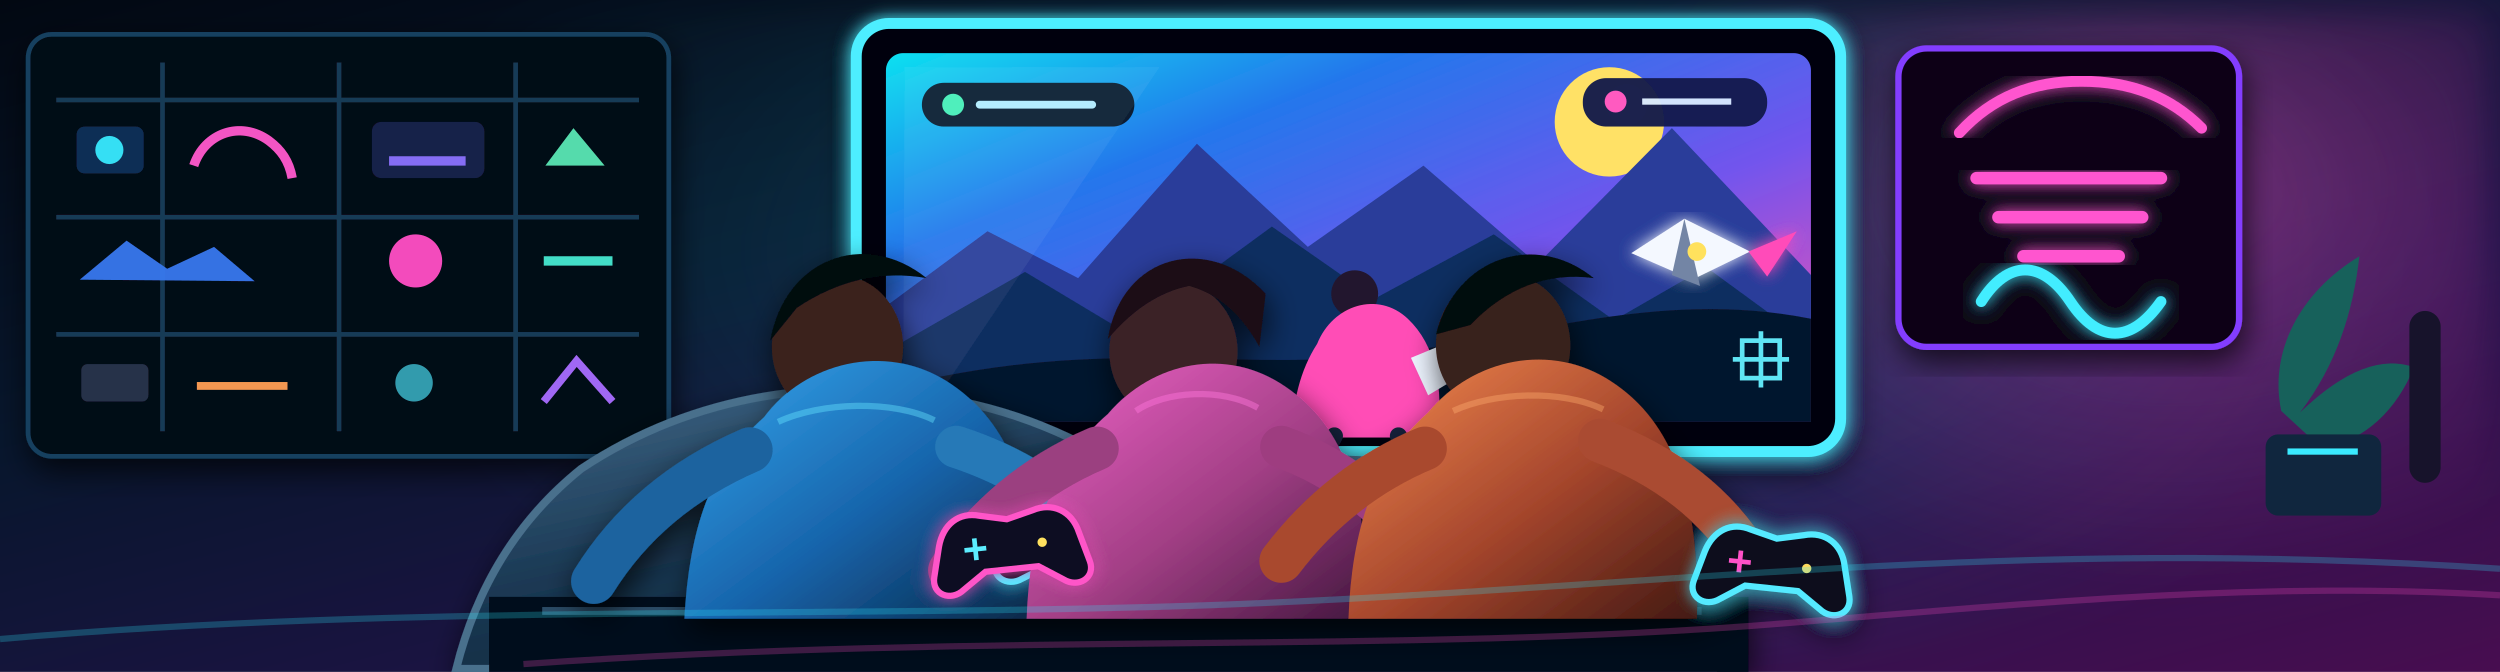
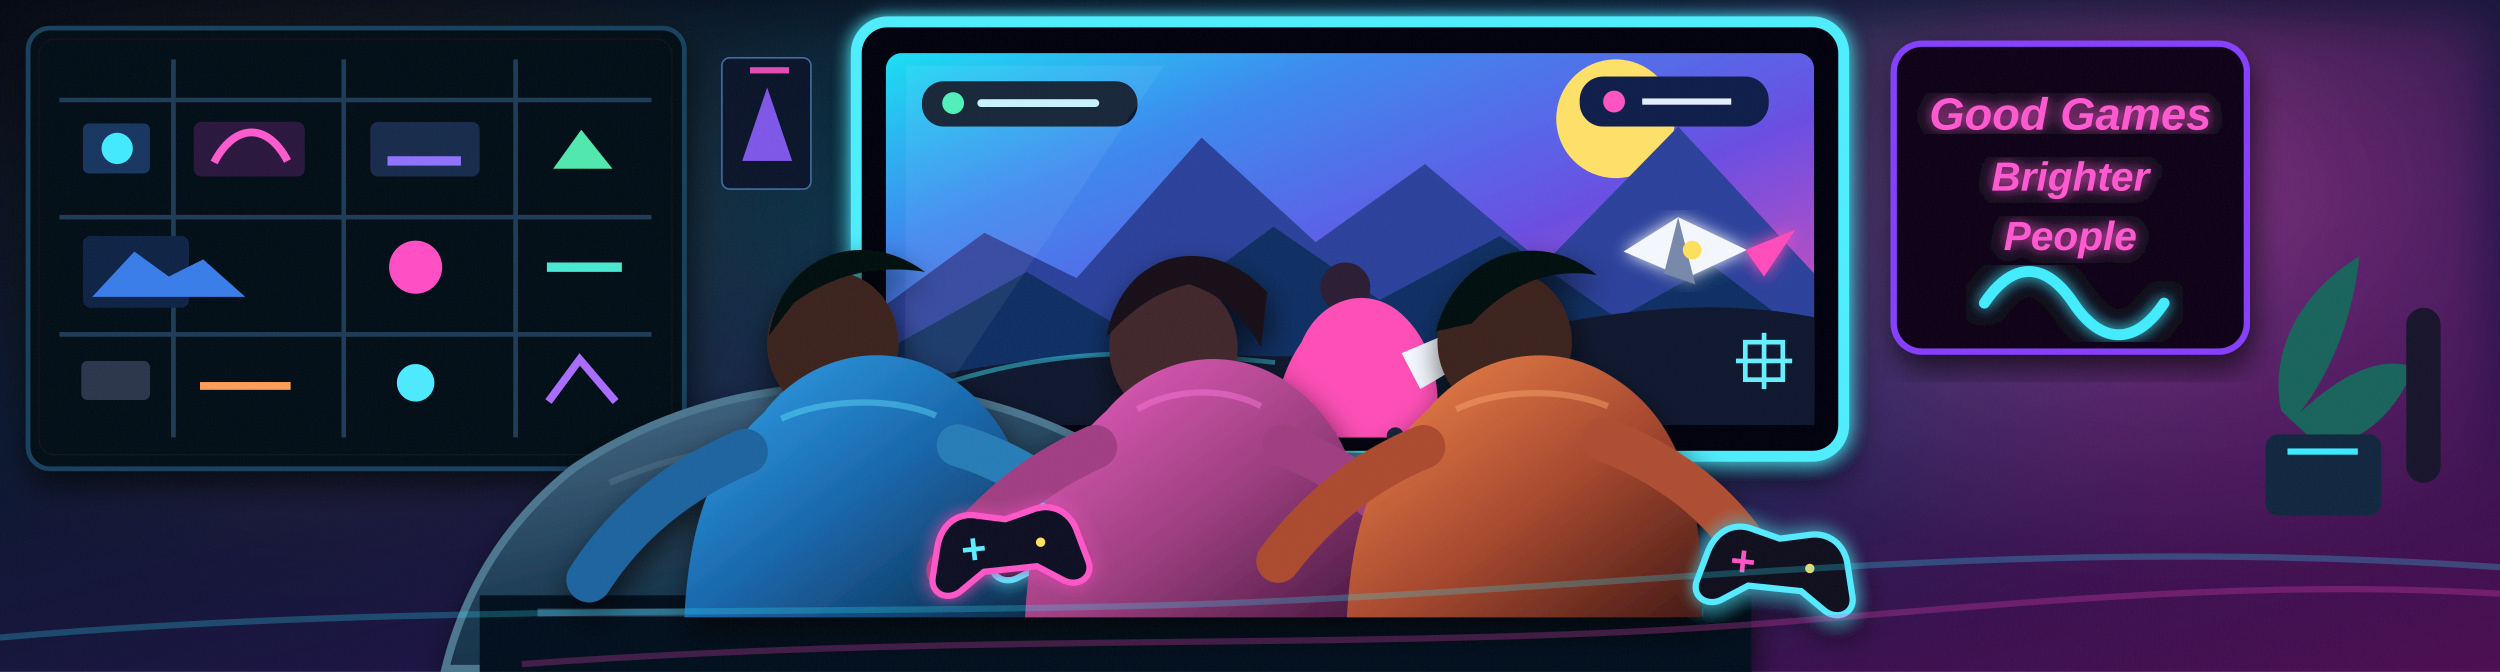
<svg xmlns="http://www.w3.org/2000/svg" viewBox="0 0 1600 430" role="img" aria-labelledby="t d">
  <defs>
    <linearGradient id="wall" x2="1" y2="1">
-       <stop stop-color="#020812" />
-       <stop offset=".33" stop-color="#07162c" />
-       <stop offset=".68" stop-color="#211349" />
-       <stop offset="1" stop-color="#480d50" />
+       <stop stop-color="#020711" />
+       <stop offset=".32" stop-color="#07152c" />
+       <stop offset=".68" stop-color="#211149" />
+       <stop offset="1" stop-color="#4b0c50" />
    </linearGradient>
    <linearGradient id="screen" x2="1" y2="1">
-       <stop stop-color="#0fe0f0" />
-       <stop offset=".28" stop-color="#2477ec" />
-       <stop offset=".62" stop-color="#7354ed" />
-       <stop offset="1" stop-color="#ff50ad" />
+       <stop stop-color="#19dff4" />
+       <stop offset=".25" stop-color="#3b8af0" />
+       <stop offset=".58" stop-color="#684ee3" />
+       <stop offset="1" stop-color="#f94eab" />
    </linearGradient>
    <linearGradient id="sofa" y2="1">
-       <stop stop-color="#426b8b" />
-       <stop offset=".38" stop-color="#1a3853" />
-       <stop offset="1" stop-color="#07101d" />
+       <stop stop-color="#4b7190" />
+       <stop offset=".42" stop-color="#193850" />
+       <stop offset="1" stop-color="#060e1b" />
    </linearGradient>
-     <linearGradient id="blue" x2="1" y2="1">
-       <stop stop-color="#36a7ef" />
-       <stop offset=".55" stop-color="#1764ab" />
-       <stop offset="1" stop-color="#092847" />
+     <linearGradient id="hoodBlue" x2="1" y2="1">
+       <stop stop-color="#31a5ed" />
+       <stop offset=".5" stop-color="#1767ad" />
+       <stop offset="1" stop-color="#082846" />
    </linearGradient>
-     <linearGradient id="pink" x2="1" y2="1">
-       <stop stop-color="#ef62c8" />
-       <stop offset=".55" stop-color="#a23f85" />
-       <stop offset="1" stop-color="#43173f" />
+     <linearGradient id="hoodPink" x2="1" y2="1">
+       <stop stop-color="#ee5fc4" />
+       <stop offset=".55" stop-color="#9e3d80" />
+       <stop offset="1" stop-color="#45163e" />
    </linearGradient>
-     <linearGradient id="orange" x2="1" y2="1">
-       <stop stop-color="#f58a50" />
-       <stop offset=".55" stop-color="#a4452c" />
-       <stop offset="1" stop-color="#431913" />
+     <linearGradient id="hoodOrange" x2="1" y2="1">
+       <stop stop-color="#f5894a" />
+       <stop offset=".55" stop-color="#a7472d" />
+       <stop offset="1" stop-color="#431713" />
    </linearGradient>
    <radialGradient id="cyan">
-       <stop stop-color="#28efff" stop-opacity=".78" />
-       <stop offset="1" stop-color="#28efff" stop-opacity="0" />
+       <stop stop-color="#2beeff" stop-opacity=".85" />
+       <stop offset="1" stop-color="#2beeff" stop-opacity="0" />
    </radialGradient>
    <radialGradient id="mag">
-       <stop stop-color="#ff49c3" stop-opacity=".7" />
-       <stop offset="1" stop-color="#ff49c3" stop-opacity="0" />
+       <stop stop-color="#ff48c3" stop-opacity=".78" />
+       <stop offset="1" stop-color="#ff48c3" stop-opacity="0" />
    </radialGradient>
-     <filter id="g">
+     <radialGradient id="warm">
+       <stop stop-color="#ff9a56" stop-opacity=".42" />
+       <stop offset="1" stop-color="#ff9a56" stop-opacity="0" />
+     </radialGradient>
+     <filter id="glow">
      <feGaussianBlur stdDeviation="5" result="b" />
      <feMerge>
        <feMergeNode in="b" />
        <feMergeNode in="SourceGraphic" />
      </feMerge>
    </filter>
-     <filter id="s">
-       <feDropShadow dy="8" stdDeviation="10" flood-color="#000" flood-opacity=".72" />
+     <filter id="shadow">
+       <feDropShadow dy="9" stdDeviation="10" flood-color="#000" flood-opacity=".7" />
    </filter>
    <filter id="soft">
-       <feGaussianBlur stdDeviation="18" />
+       <feGaussianBlur stdDeviation="22" />
+     </filter>
+     <filter id="grain">
+       <feTurbulence type="fractalNoise" baseFrequency=".78" numOctaves="3" seed="23" />
+       <feColorMatrix type="saturate" values="0" />
+       <feComponentTransfer>
+         <feFuncA type="table" tableValues="0 .065" />
+       </feComponentTransfer>
    </filter>
  </defs>
  <rect width="1600" height="430" fill="url(#wall)" />
-   <ellipse cx="900" cy="160" rx="660" ry="310" fill="url(#cyan)" opacity=".25" filter="url(#soft)" />
-   <ellipse cx="1390" cy="120" rx="360" ry="260" fill="url(#mag)" opacity=".54" filter="url(#soft)" />
-   <g filter="url(#s)">
-     <rect x="18" y="22" width="410" height="270" rx="15" fill="#030914" stroke="#16415f" stroke-width="3" />
-     <path d="M36 64h373M36 139h373M36 214h373M104 40v236M217 40v236M330 40v236" stroke="#193b57" stroke-width="3" />
-     <path d="M36 60h373" stroke="#31eaff" stroke-width="5" filter="url(#g)" />
-     <path d="M408 42v233" stroke="#ff4bc5" stroke-width="5" filter="url(#g)" />
-     <g opacity=".95">
-       <rect x="49" y="81" width="43" height="30" rx="5" fill="#122f57" />
-       <circle cx="70" cy="96" r="9" fill="#39eaff" />
-       <path d="M124 106c7-21 30-29 48-16 8 6 13 13 15 24" fill="none" stroke="#ff58cd" stroke-width="6" />
-       <rect x="238" y="78" width="72" height="36" rx="6" fill="#19224a" />
-       <path d="M249 103h49" stroke="#8c72ff" stroke-width="6" />
-       <path d="M349 106l18-24 20 24z" fill="#58e6b3" />
-       <path d="M51 179l30-25 26 18 30-14 26 22z" fill="#3778ed" />
-       <circle cx="266" cy="167" r="17" fill="#ff4fc4" />
-       <path d="M348 167h44" stroke="#45e8d0" stroke-width="6" />
-       <rect x="52" y="233" width="43" height="24" rx="4" fill="#27334b" />
-       <path d="M126 247h58" stroke="#ff9e54" stroke-width="5" />
-       <circle cx="265" cy="245" r="12" fill="#4ceaff" opacity=".68" />
-       <path d="M348 257l21-26 23 26" fill="none" stroke="#a86dff" stroke-width="5" />
+   <ellipse cx="860" cy="145" rx="650" ry="300" fill="url(#cyan)" opacity=".28" filter="url(#soft)" />
+   <ellipse cx="1390" cy="120" rx="370" ry="260" fill="url(#mag)" opacity=".55" filter="url(#soft)" />
+   <ellipse cx="220" cy="145" rx="300" ry="230" fill="url(#warm)" opacity=".3" filter="url(#soft)" />
+   <g filter="url(#shadow)">
+     <rect x="18" y="18" width="420" height="282" rx="14" fill="#030812" stroke="#16405d" stroke-width="3" />
+     <path d="M38 64h379M38 139h379M38 214h379M111 38v242M220 38v242M330 38v242" stroke="#1b3b56" stroke-width="3" />
+     <path d="M39 60h378" stroke="#2ceaff" stroke-width="6" filter="url(#glow)" />
+     <path d="M414 39v236" stroke="#ff4ac4" stroke-width="6" filter="url(#glow)" />
+     <g>
+       <rect x="53" y="79" width="43" height="32" rx="4" fill="#18365f" />
+       <circle cx="75" cy="95" r="10" fill="#42eaff" />
+       <rect x="124" y="78" width="71" height="35" rx="5" fill="#2a183d" />
+       <path d="M137 104c13-25 34-26 47-1" fill="none" stroke="#ff59cf" stroke-width="5" />
+       <rect x="237" y="78" width="70" height="35" rx="5" fill="#19294c" />
+       <path d="M248 103h47" stroke="#8f72ff" stroke-width="6" />
+       <path d="M354 108l18-25 20 25z" fill="#4fe8ad" />
+       <rect x="53" y="151" width="68" height="46" rx="5" fill="#102444" />
+       <path d="M59 190l27-29 22 16 22-11 27 24z" fill="#397ce9" />
+       <circle cx="266" cy="171" r="17" fill="#ff4ec4" />
+       <path d="M350 171h48" stroke="#47e9d2" stroke-width="6" />
+       <rect x="52" y="231" width="44" height="25" rx="4" fill="#29354b" />
+       <path d="M128 247h58" stroke="#ff9d54" stroke-width="5" />
+       <circle cx="266" cy="245" r="12" fill="#4deaff" />
+       <path d="M351 257l20-27 23 27" fill="none" stroke="#a86cff" stroke-width="5" />
    </g>
+     <rect x="25" y="25" width="405" height="266" rx="10" fill="none" stroke="#fff" stroke-opacity=".04" />
  </g>
-   <g filter="url(#s)">
-     <rect x="548" y="15" width="630" height="274" rx="21" fill="#01050c" stroke="#4deeff" stroke-width="7" filter="url(#g)" />
-     <rect x="567" y="34" width="592" height="236" rx="11" fill="url(#screen)" />
-     <circle cx="1030" cy="78" r="35" fill="#ffe166" />
-     <circle cx="1041" cy="67" r="13" fill="#fff1aa" opacity=".76" />
-     <path d="M567 196 632 148l58 30 76-86 71 66 74-52 73 63 86-87 89 94v94H567z" fill="#293d9a" />
-     <path d="M567 225 656 174l65 39 93-68 66 46 76-41 77 55 59-34 67 49v50H567z" fill="#0d2d61" />
-     <path d="M567 249c132-34 216-12 307-21 100-10 184-44 285-24v66H567z" fill="#06152d" />
-     <g transform="translate(825 166)">
-       <circle cx="42" cy="22" r="15" fill="#24172d" />
-       <path d="M18 54c10-25 39-34 58-16 18 17 23 44 19 76H2c0-22 5-43 16-60z" fill="#ff4db6" />
-       <path d="M78 63l75-31 6 13-70 42z" fill="#edf4ff" />
-       <path d="M128 35l33-10 13 13-20 13z" fill="#55efff" />
-       <path d="M29 113 13 143M70 113l19 30" stroke="#17233d" stroke-width="11" stroke-linecap="round" />
+   <g opacity=".88">
+     <rect x="462" y="37" width="57" height="84" rx="5" fill="#091126" stroke="#4c75b4" />
+     <path d="M475 103l16-47 16 47z" fill="#8e5cff" />
+     <path d="M480 45h25" stroke="#ff4fc6" stroke-width="4" />
+     <path d="M470 134v126" stroke="#6c4dff" stroke-width="7" filter="url(#glow)" />
+     <path d="M490 136v124" stroke="#ff49c3" stroke-width="4" filter="url(#glow)" />
+   </g>
+   <g filter="url(#shadow)">
+     <rect x="548" y="14" width="632" height="278" rx="20" fill="#01050c" stroke="#4deeff" stroke-width="7" filter="url(#glow)" />
+     <rect x="567" y="34" width="594" height="238" rx="10" fill="url(#screen)" />
+     <circle cx="1034" cy="76" r="38" fill="#ffe167" />
+     <circle cx="1047" cy="64" r="13" fill="#fff4b0" opacity=".8" />
+     <path d="M567 195 630 149l59 29 80-90 73 67 70-50 76 64 86-88 87 94v97H567z" fill="#2b409b" />
+     <path d="M567 224 657 174l66 39 92-68 68 47 77-41 75 53 61-34 65 49v53H567z" fill="#0d2f63" />
+     <path d="M567 248c132-35 220-14 307-22 105-10 183-43 287-23v69H567z" fill="#07172f" />
+     <path d="M597 248c88-30 158-22 219-16" fill="none" stroke="#41ecff" stroke-width="3" opacity=".45" />
+     <g transform="translate(815 164)">
+       <circle cx="46" cy="20" r="16" fill="#2b1c31" />
+       <path d="M18 55c12-29 43-37 64-18 21 19 26 48 22 79H0c1-24 6-44 18-61z" fill="#ff4eb6" />
+       <path d="M82 62l76-32 6 14-70 41z" fill="#f4f8ff" />
+       <path d="M130 34l34-10 14 13-20 14z" fill="#56efff" />
+       <path d="M35 116 17 146M78 115l19 30" stroke="#17213a" stroke-width="11" stroke-linecap="round" />
    </g>
-     <g transform="translate(1044 134)" filter="url(#g)">
-       <path d="M0 28 34 6l42 21-37 18z" fill="#f4f8ff" />
-       <path d="M34 6l10 43-18-7z" fill="#7385a5" />
-       <path d="m75 27 31-13-19 29z" fill="#ff4bb9" />
-       <circle cx="42" cy="27" r="6" fill="#ffe15d" />
+     <g transform="translate(1039 133)" filter="url(#glow)">
+       <path d="M0 28 35 6l44 21-39 18z" fill="#f5f9ff" />
+       <path d="M35 6l11 43-20-7z" fill="#7788aa" />
+       <path d="m78 27 32-13-20 30z" fill="#ff4bbb" />
+       <circle cx="44" cy="27" r="6" fill="#ffe05d" />
    </g>
-     <g opacity=".95">
-       <rect x="590" y="53" width="136" height="28" rx="14" fill="#06182a" />
-       <circle cx="610" cy="67" r="7" fill="#48f0b6" />
-       <path d="M627 67h72" stroke="#b9efff" stroke-width="5" stroke-linecap="round" />
-       <rect x="1013" y="50" width="118" height="31" rx="15" fill="#11194b" />
-       <circle cx="1034" cy="65" r="7" fill="#ff53c2" />
-       <path d="M1051 65h57" stroke="#d8e9ff" stroke-width="4" />
-       <path d="M1115 218h24v24h-24zM1127 212v36M1109 230h36" fill="none" stroke="#64efff" stroke-width="3" />
-     </g>
-     <path d="M579 43 742 43 596 260h-18z" fill="#fff" opacity=".055" />
+     <rect x="590" y="52" width="138" height="29" rx="14" fill="#06182a" />
+     <circle cx="610" cy="66" r="7" fill="#46efb6" />
+     <path d="M628 66h73" stroke="#c3f2ff" stroke-width="5" stroke-linecap="round" />
+     <rect x="1011" y="49" width="121" height="32" rx="15" fill="#101b4a" />
+     <circle cx="1033" cy="65" r="7" fill="#ff52c3" />
+     <path d="M1051 65h57" stroke="#e4efff" stroke-width="4" />
+     <path d="M1117 219h24v24h-24zM1129 213v36M1111 231h36" fill="none" stroke="#66efff" stroke-width="3" />
+     <path d="M580 42 745 42 596 263h-17z" fill="#fff" opacity=".06" />
  </g>
-   <g transform="translate(1215 31)" filter="url(#s)">
-     <rect width="218" height="191" rx="18" fill="#0b0616" stroke="#833dff" stroke-width="4" />
-     <path d="M39 54c21-23 47-33 78-33 32 0 57 10 77 30" fill="none" stroke="#ff54cf" stroke-width="7" stroke-linecap="round" filter="url(#g)" />
-     <path d="M50 83h118M64 108h92M80 133h61" stroke="#ff54cf" stroke-width="8" stroke-linecap="round" filter="url(#g)" />
-     <path d="M53 162c17-27 39-27 57 0 18 27 39 27 58 0" fill="none" stroke="#43edff" stroke-width="7" stroke-linecap="round" filter="url(#g)" />
+   <g transform="translate(1212 28)" filter="url(#shadow)">
+     <rect width="226" height="197" rx="18" fill="#0b0616" stroke="#863dff" stroke-width="4" />
+     <text x="113" y="55" text-anchor="middle" font-family="Arial,sans-serif" font-size="29" font-style="italic" font-weight="700" fill="#ff58d0" filter="url(#glow)">Good Games</text>
+     <text x="113" y="94" text-anchor="middle" font-family="Arial,sans-serif" font-size="26" font-style="italic" font-weight="700" fill="#ff58d0" filter="url(#glow)">Brighter</text>
+     <text x="113" y="132" text-anchor="middle" font-family="Arial,sans-serif" font-size="26" font-style="italic" font-weight="700" fill="#ff58d0" filter="url(#glow)">People</text>
+     <path d="M58 166c18-27 39-27 57 0 18 27 40 27 58 0" fill="none" stroke="#43edff" stroke-width="7" stroke-linecap="round" filter="url(#glow)" />
  </g>
  <g>
-     <path d="M1460 263c-8-38 12-76 50-99-4 36-15 70-38 100 29-28 53-36 73-29-11 27-31 47-59 52z" fill="#17615b" />
+     <path d="M1460 263c-8-38 12-76 50-99-4 37-16 71-38 100 29-27 53-36 73-29-11 28-31 47-59 52z" fill="#17635b" />
    <rect x="1450" y="278" width="74" height="52" rx="8" fill="#10263e" />
    <path d="M1464 289h45" stroke="#3aeaff" stroke-width="4" />
-     <rect x="1542" y="199" width="20" height="110" rx="10" fill="#17132b" />
-     <path d="M1552 210v89" stroke="#ff49c7" stroke-width="7" filter="url(#g)" />
+     <rect x="1540" y="197" width="22" height="112" rx="11" fill="#17132b" />
+     <path d="M1551 208v91" stroke="#ff49c7" stroke-width="8" filter="url(#glow)" />
  </g>
-   <g filter="url(#s)">
-     <path d="M372 300c72-48 159-61 243-43 49 10 91 31 128 59 73-30 154-29 223 1 66 28 110 65 129 111H292c13-52 39-95 80-128z" fill="url(#sofa)" stroke="#486f8c" stroke-width="5" />
-     <path d="M313 382h806v48H313z" fill="#050e1c" />
-     <path d="M347 391h742" stroke="#2a4b66" stroke-width="5" />
+   <g filter="url(#shadow)">
+     <path d="M368 299c74-49 162-62 249-44 50 11 91 32 129 60 74-31 155-30 226 0 67 28 111 66 131 113H285c13-53 41-96 83-129z" fill="url(#sofa)" stroke="#4c748f" stroke-width="5" />
+     <path d="M307 381h814v49H307z" fill="#050d1a" />
+     <path d="M344 392h746" stroke="#2a4c68" stroke-width="5" />
+     <path d="M390 309c64-28 129-31 197-12M792 306c57-17 111-17 165 0" fill="none" stroke="#7897ae" stroke-opacity=".25" stroke-width="4" />
  </g>
-   <g filter="url(#s)">
-     <ellipse cx="536" cy="222" rx="42" ry="46" fill="#3a231f" />
-     <path d="M493 218c9-52 60-72 100-40-28-5-56 1-83 19l-17 21z" fill="#050811" />
-     <path d="M489 267c26-35 77-48 117-23 41 26 59 74 56 152H438c3-57 17-99 51-129z" fill="url(#blue)" />
-     <path d="M480 288c-44 19-77 47-100 84" stroke="#1c639f" stroke-width="29" stroke-linecap="round" />
-     <path d="M612 286c37 12 69 32 94 61" stroke="#2579b7" stroke-width="27" stroke-linecap="round" />
-     <path d="M498 270c28-13 74-14 100-1" fill="none" stroke="#64e4ff" stroke-opacity=".42" stroke-width="4" />
-     <g transform="translate(646 331) rotate(7)" filter="url(#g)">
+   <g filter="url(#shadow)">
+     <ellipse cx="533" cy="220" rx="42" ry="46" fill="#3b241f" />
+     <path d="M492 215c8-51 59-71 100-41-31-5-60 2-84 20l-16 21z" fill="#050810" />
+     <path d="M489 264c27-36 78-49 118-23 42 27 60 75 57 154H438c3-58 17-101 51-131z" fill="url(#hoodBlue)" />
+     <path d="M477 289c-43 18-76 45-100 82" stroke="#1b639f" stroke-width="29" stroke-linecap="round" />
+     <path d="M613 285c36 11 67 31 94 61" stroke="#287bb7" stroke-width="27" stroke-linecap="round" />
+     <path d="M500 268c27-13 72-14 99-2" fill="none" stroke="#63e6ff" stroke-opacity=".42" stroke-width="4" />
+     <g transform="translate(644 330) rotate(7)" filter="url(#glow)">
      <path d="M0 9c4-14 15-21 28-17l17 4 17-4c13-4 25 3 28 17l5 19c3 11-9 17-18 10L62 28H28L13 38C4 45-8 39-5 28z" fill="#07101d" stroke="#55eaff" stroke-width="4" />
      <path d="M16 13h14M23 6v14" stroke="#ff51c7" stroke-width="3" />
      <circle cx="66" cy="13" r="3" fill="#ffd95c" />
    </g>
-     <ellipse cx="751" cy="225" rx="41" ry="45" fill="#3b2228" />
-     <path d="M709 217c9-55 65-68 101-29l-4 34c-12-22-27-34-45-39-19 4-36 15-52 34z" fill="#1b0c18" />
-     <path d="M709 265c29-34 76-43 113-18 39 26 55 72 52 149H657c2-57 17-101 52-131z" fill="url(#pink)" />
-     <path d="M702 287c-40 17-72 44-94 78" stroke="#9b3f80" stroke-width="28" stroke-linecap="round" />
-     <path d="M820 286c36 13 66 36 88 66" stroke="#9e3c80" stroke-width="27" stroke-linecap="round" />
-     <path d="M727 263c19-13 55-15 78-2" fill="none" stroke="#ff76dd" stroke-opacity=".45" stroke-width="4" />
-     <g transform="translate(600 341) rotate(-6)" filter="url(#g)">
+     <ellipse cx="751" cy="223" rx="41" ry="45" fill="#40252b" />
+     <path d="M708 216c10-56 66-69 103-29l-4 35c-13-23-29-35-46-40-20 4-37 16-53 34z" fill="#190b18" />
+     <path d="M708 263c30-35 77-44 115-19 40 27 56 73 53 151H656c3-58 18-102 52-132z" fill="url(#hoodPink)" />
+     <path d="M701 286c-40 18-72 44-94 79" stroke="#a03e82" stroke-width="28" stroke-linecap="round" />
+     <path d="M821 285c36 13 66 36 89 66" stroke="#9f3e80" stroke-width="27" stroke-linecap="round" />
+     <path d="M728 262c21-13 55-15 79-2" fill="none" stroke="#ff77df" stroke-opacity=".46" stroke-width="4" />
+     <g transform="translate(599 341) rotate(-6)" filter="url(#glow)">
      <path d="M0 9c4-14 15-21 28-17l17 4 17-4c13-4 25 3 28 17l5 19c3 11-9 17-18 10L62 28H28L13 38C4 45-8 39-5 28z" fill="#0a1020" stroke="#ff54c8" stroke-width="4" />
      <path d="M16 13h14M23 6v14" stroke="#5cecff" stroke-width="3" />
      <circle cx="66" cy="13" r="3" fill="#ffe05f" />
    </g>
-     <ellipse cx="962" cy="221" rx="43" ry="46" fill="#38211c" />
-     <path d="M919 214c13-50 64-66 101-36-29-4-56 6-79 30l-22 6z" fill="#05070d" />
-     <path d="M914 264c29-35 79-45 117-20 40 26 57 74 55 152H863c2-58 17-102 51-132z" fill="url(#orange)" />
-     <path d="M912 287c-36 15-67 39-92 72" stroke="#a9492e" stroke-width="28" stroke-linecap="round" />
-     <path d="M1024 282c42 16 75 41 96 76" stroke="#aa4b31" stroke-width="28" stroke-linecap="round" />
-     <path d="M930 263c26-12 69-14 96-1" fill="none" stroke="#ffad70" stroke-opacity=".4" stroke-width="4" />
-     <g transform="translate(1092 344) rotate(6)" filter="url(#g)">
+     <ellipse cx="963" cy="219" rx="43" ry="46" fill="#3a221d" />
+     <path d="M919 212c13-50 65-67 103-36-30-5-57 6-80 31l-23 5z" fill="#05070d" />
+     <path d="M914 262c30-36 80-46 119-20 41 26 58 75 56 153H862c3-59 18-103 52-133z" fill="url(#hoodOrange)" />
+     <path d="M911 286c-37 15-68 40-93 73" stroke="#ab4a2f" stroke-width="28" stroke-linecap="round" />
+     <path d="M1026 281c42 16 75 41 97 77" stroke="#ae4d31" stroke-width="28" stroke-linecap="round" />
+     <path d="M932 262c26-13 69-14 97-2" fill="none" stroke="#ffad70" stroke-opacity=".42" stroke-width="4" />
+     <g transform="translate(1094 344) rotate(6)" filter="url(#glow)">
      <path d="M0 9c4-14 15-21 28-17l17 4 17-4c13-4 25 3 28 17l5 19c3 11-9 17-18 10L62 28H28L13 38C4 45-8 39-5 28z" fill="#07101d" stroke="#55eaff" stroke-width="4" />
      <path d="M16 13h14M23 6v14" stroke="#ff51c7" stroke-width="3" />
      <circle cx="66" cy="13" r="3" fill="#ffd95c" />
    </g>
  </g>
-   <path d="M0 409c260-23 538-13 783-22 281-11 502-44 817-23" fill="none" stroke="#31eaff" stroke-opacity=".24" stroke-width="4" />
-   <path d="M335 425c303-21 560-6 806-26 169-14 311-27 459-18" fill="none" stroke="#ff4bc4" stroke-opacity=".24" stroke-width="4" />
+   <path d="M0 408c261-23 540-13 786-22 282-11 505-44 814-23" fill="none" stroke="#31eaff" stroke-opacity=".25" stroke-width="4" />
+   <path d="M334 425c304-22 562-7 808-27 170-14 311-27 458-18" fill="none" stroke="#ff4bc4" stroke-opacity=".25" stroke-width="4" />
+   <rect width="1600" height="430" filter="url(#grain)" opacity=".65" />
</svg>
